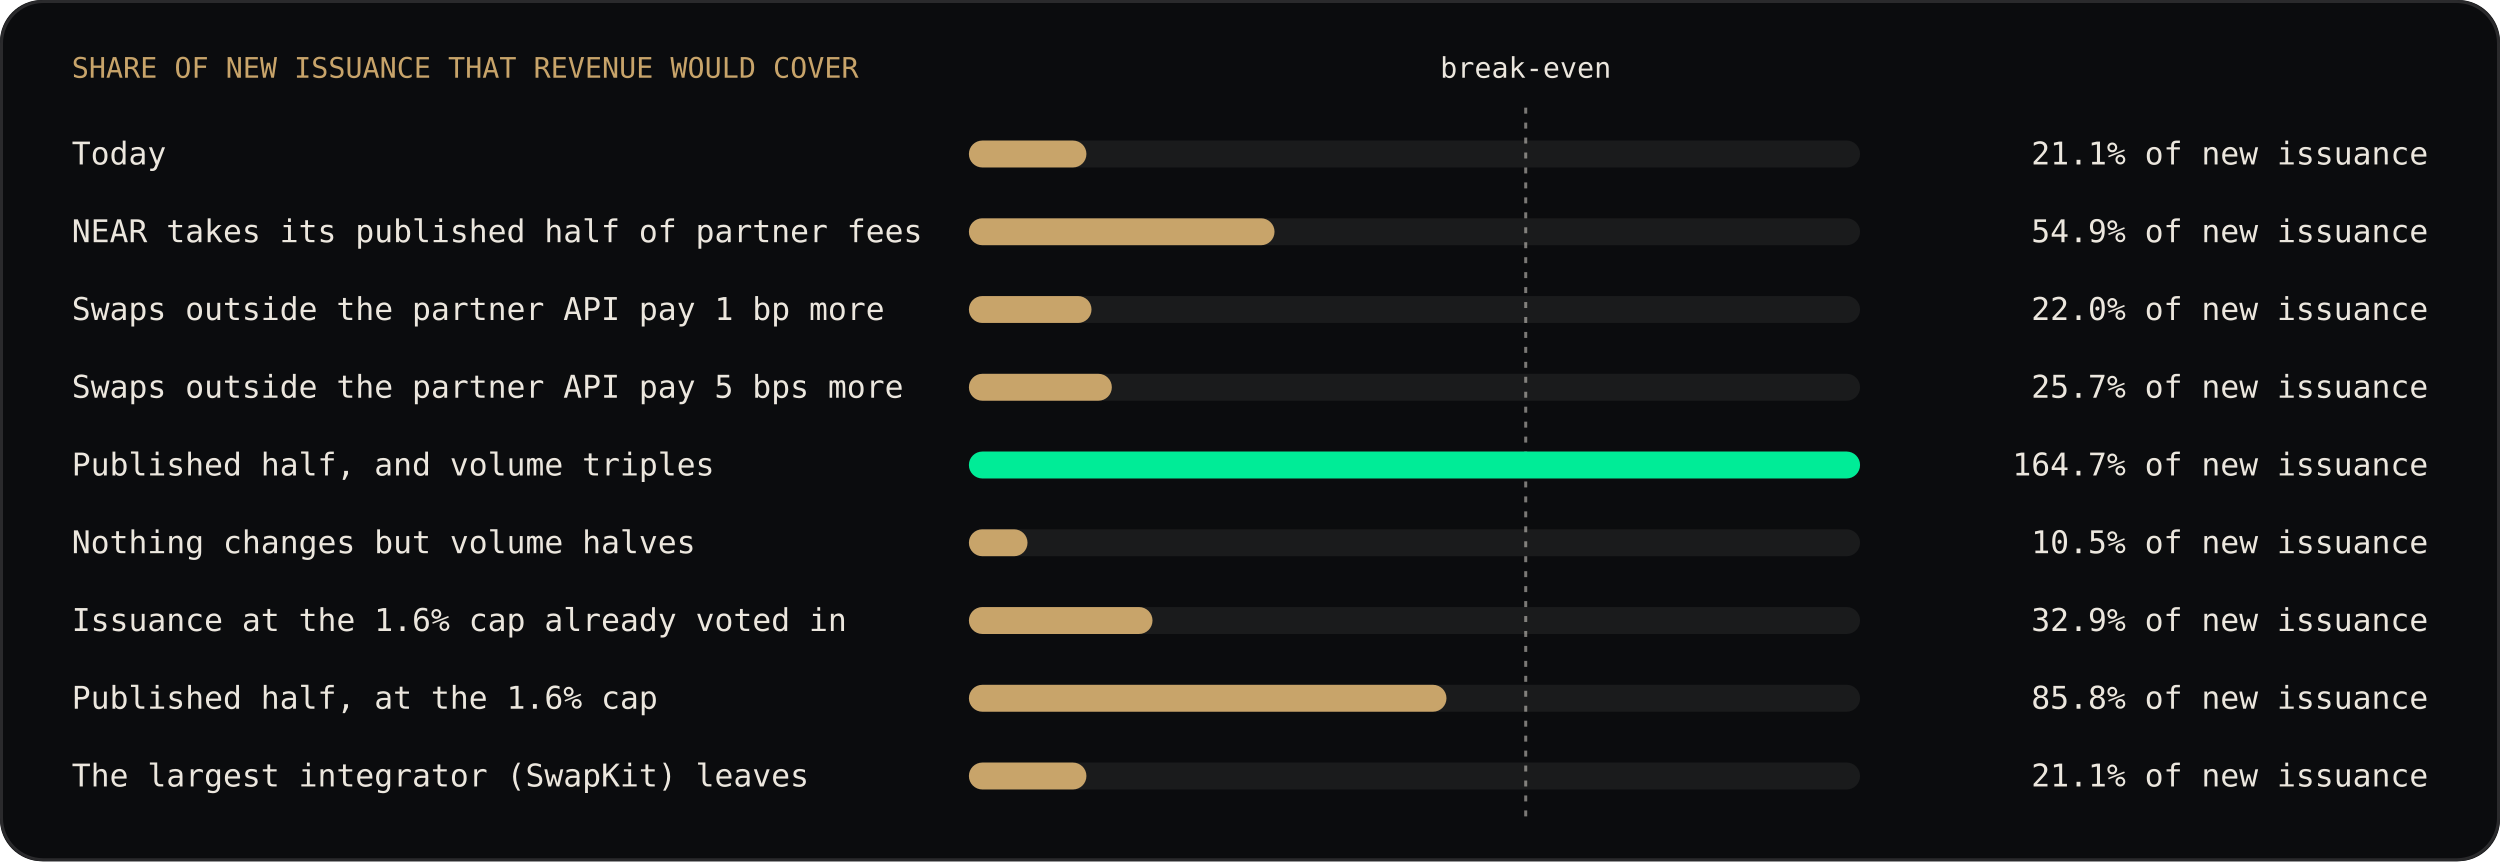
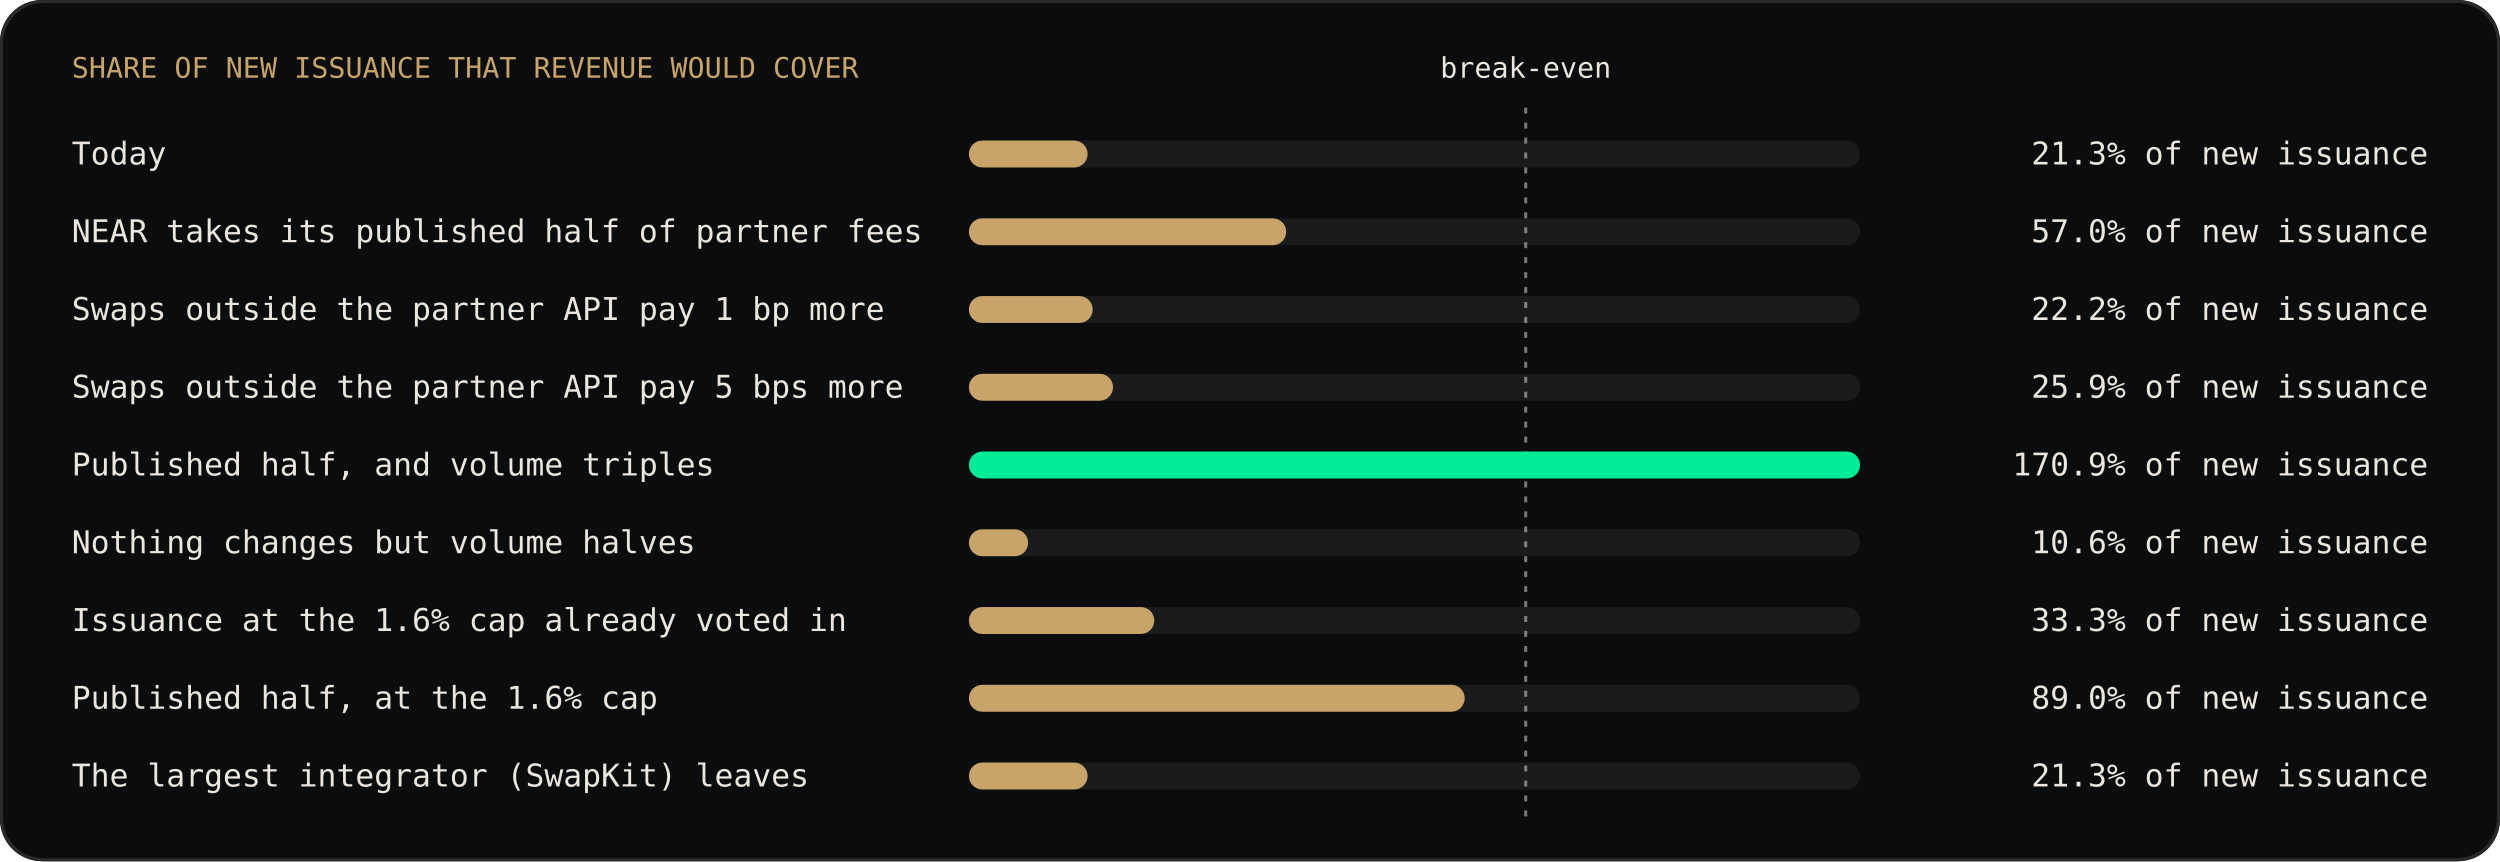
<svg xmlns="http://www.w3.org/2000/svg" viewBox="0 0 836 288" width="836" height="288" font-family="'JetBrains Mono', ui-monospace, SFMono-Regular, Menlo, Consolas, monospace" font-size="9">
  <rect width="836" height="288" rx="14" fill="#0b0c0e" />
  <rect x="0.5" y="0.5" width="835" height="287" rx="14" fill="none" stroke="#2a2a2c" />
  <text x="24.0" y="26.0" fill="#c8a46a" font-size="9.5" font-weight="500" text-anchor="start">SHARE OF NEW ISSUANCE THAT REVENUE WOULD COVER</text>
  <line x1="510.2" x2="510.2" y1="36.0" y2="274.0" stroke="#ece7de" stroke-opacity="0.5" stroke-dasharray="2 3" />
  <text x="510.2" y="26.0" fill="#ece7de" font-size="9.5" font-weight="400" text-anchor="middle">break-even</text>
  <text x="24.0" y="55.0" fill="#ece7de" font-size="10.5" font-weight="400" text-anchor="start">Today</text>
  <rect x="324.0" y="47.0" width="298.0" height="9" rx="4.5" fill="#ece7de" fill-opacity="0.07" />
-   <rect x="324.0" y="47.0" width="39.3" height="9" rx="4.5" fill="#c8a46a" />
-   <text x="812.0" y="55.0" fill="#ece7de" font-size="10.5" font-weight="400" text-anchor="end">21.1% of new issuance</text>
+   <rect x="324.0" y="47.0" width="39.7" height="9" rx="4.5" fill="#c8a46a" />
+   <text x="812.0" y="55.0" fill="#ece7de" font-size="10.5" font-weight="400" text-anchor="end">21.3% of new issuance</text>
  <text x="24.0" y="81.0" fill="#ece7de" font-size="10.5" font-weight="400" text-anchor="start">NEAR takes its published half of partner fees</text>
  <rect x="324.0" y="73.0" width="298.0" height="9" rx="4.5" fill="#ece7de" fill-opacity="0.07" />
-   <rect x="324.0" y="73.0" width="102.2" height="9" rx="4.5" fill="#c8a46a" />
-   <text x="812.0" y="81.0" fill="#ece7de" font-size="10.5" font-weight="400" text-anchor="end">54.9% of new issuance</text>
+   <rect x="324.0" y="73.0" width="106.1" height="9" rx="4.5" fill="#c8a46a" />
+   <text x="812.0" y="81.0" fill="#ece7de" font-size="10.5" font-weight="400" text-anchor="end">57.0% of new issuance</text>
  <text x="24.0" y="107.0" fill="#ece7de" font-size="10.5" font-weight="400" text-anchor="start">Swaps outside the partner API pay 1 bp more</text>
  <rect x="324.0" y="99.0" width="298.0" height="9" rx="4.5" fill="#ece7de" fill-opacity="0.07" />
-   <rect x="324.0" y="99.0" width="41.0" height="9" rx="4.5" fill="#c8a46a" />
-   <text x="812.0" y="107.0" fill="#ece7de" font-size="10.5" font-weight="400" text-anchor="end">22.0% of new issuance</text>
+   <rect x="324.0" y="99.0" width="41.4" height="9" rx="4.5" fill="#c8a46a" />
+   <text x="812.0" y="107.0" fill="#ece7de" font-size="10.5" font-weight="400" text-anchor="end">22.2% of new issuance</text>
  <text x="24.0" y="133.0" fill="#ece7de" font-size="10.5" font-weight="400" text-anchor="start">Swaps outside the partner API pay 5 bps more</text>
  <rect x="324.0" y="125.0" width="298.0" height="9" rx="4.5" fill="#ece7de" fill-opacity="0.07" />
-   <rect x="324.0" y="125.0" width="47.8" height="9" rx="4.5" fill="#c8a46a" />
-   <text x="812.0" y="133.0" fill="#ece7de" font-size="10.5" font-weight="400" text-anchor="end">25.7% of new issuance</text>
+   <rect x="324.0" y="125.0" width="48.2" height="9" rx="4.5" fill="#c8a46a" />
+   <text x="812.0" y="133.0" fill="#ece7de" font-size="10.5" font-weight="400" text-anchor="end">25.9% of new issuance</text>
  <text x="24.0" y="159.0" fill="#ece7de" font-size="10.5" font-weight="400" text-anchor="start">Published half, and volume triples</text>
  <rect x="324.0" y="151.0" width="298.0" height="9" rx="4.5" fill="#ece7de" fill-opacity="0.07" />
  <rect x="324.0" y="151.0" width="298.0" height="9" rx="4.5" fill="#00ec97" />
-   <text x="812.0" y="159.0" fill="#ece7de" font-size="10.5" font-weight="400" text-anchor="end">164.7% of new issuance</text>
+   <text x="812.0" y="159.0" fill="#ece7de" font-size="10.5" font-weight="400" text-anchor="end">170.9% of new issuance</text>
  <text x="24.0" y="185.0" fill="#ece7de" font-size="10.5" font-weight="400" text-anchor="start">Nothing changes but volume halves</text>
  <rect x="324.0" y="177.0" width="298.0" height="9" rx="4.5" fill="#ece7de" fill-opacity="0.07" />
-   <rect x="324.0" y="177.0" width="19.6" height="9" rx="4.5" fill="#c8a46a" />
-   <text x="812.0" y="185.0" fill="#ece7de" font-size="10.5" font-weight="400" text-anchor="end">10.5% of new issuance</text>
+   <rect x="324.0" y="177.0" width="19.8" height="9" rx="4.5" fill="#c8a46a" />
+   <text x="812.0" y="185.0" fill="#ece7de" font-size="10.5" font-weight="400" text-anchor="end">10.6% of new issuance</text>
  <text x="24.0" y="211.0" fill="#ece7de" font-size="10.5" font-weight="400" text-anchor="start">Issuance at the 1.6% cap already voted in</text>
  <rect x="324.0" y="203.0" width="298.0" height="9" rx="4.5" fill="#ece7de" fill-opacity="0.07" />
-   <rect x="324.0" y="203.0" width="61.4" height="9" rx="4.5" fill="#c8a46a" />
-   <text x="812.0" y="211.0" fill="#ece7de" font-size="10.5" font-weight="400" text-anchor="end">32.9% of new issuance</text>
+   <rect x="324.0" y="203.0" width="62.0" height="9" rx="4.5" fill="#c8a46a" />
+   <text x="812.0" y="211.0" fill="#ece7de" font-size="10.5" font-weight="400" text-anchor="end">33.3% of new issuance</text>
  <text x="24.0" y="237.0" fill="#ece7de" font-size="10.5" font-weight="400" text-anchor="start">Published half, at the 1.6% cap</text>
  <rect x="324.0" y="229.0" width="298.0" height="9" rx="4.5" fill="#ece7de" fill-opacity="0.07" />
-   <rect x="324.0" y="229.0" width="159.7" height="9" rx="4.5" fill="#c8a46a" />
-   <text x="812.0" y="237.0" fill="#ece7de" font-size="10.5" font-weight="400" text-anchor="end">85.8% of new issuance</text>
+   <rect x="324.0" y="229.0" width="165.8" height="9" rx="4.5" fill="#c8a46a" />
+   <text x="812.0" y="237.0" fill="#ece7de" font-size="10.5" font-weight="400" text-anchor="end">89.0% of new issuance</text>
  <text x="24.0" y="263.0" fill="#ece7de" font-size="10.5" font-weight="400" text-anchor="start">The largest integrator (SwapKit) leaves</text>
  <rect x="324.0" y="255.0" width="298.0" height="9" rx="4.5" fill="#ece7de" fill-opacity="0.07" />
-   <rect x="324.0" y="255.0" width="39.3" height="9" rx="4.5" fill="#c8a46a" />
-   <text x="812.0" y="263.0" fill="#ece7de" font-size="10.5" font-weight="400" text-anchor="end">21.1% of new issuance</text>
+   <rect x="324.0" y="255.0" width="39.7" height="9" rx="4.5" fill="#c8a46a" />
+   <text x="812.0" y="263.0" fill="#ece7de" font-size="10.5" font-weight="400" text-anchor="end">21.3% of new issuance</text>
</svg>
